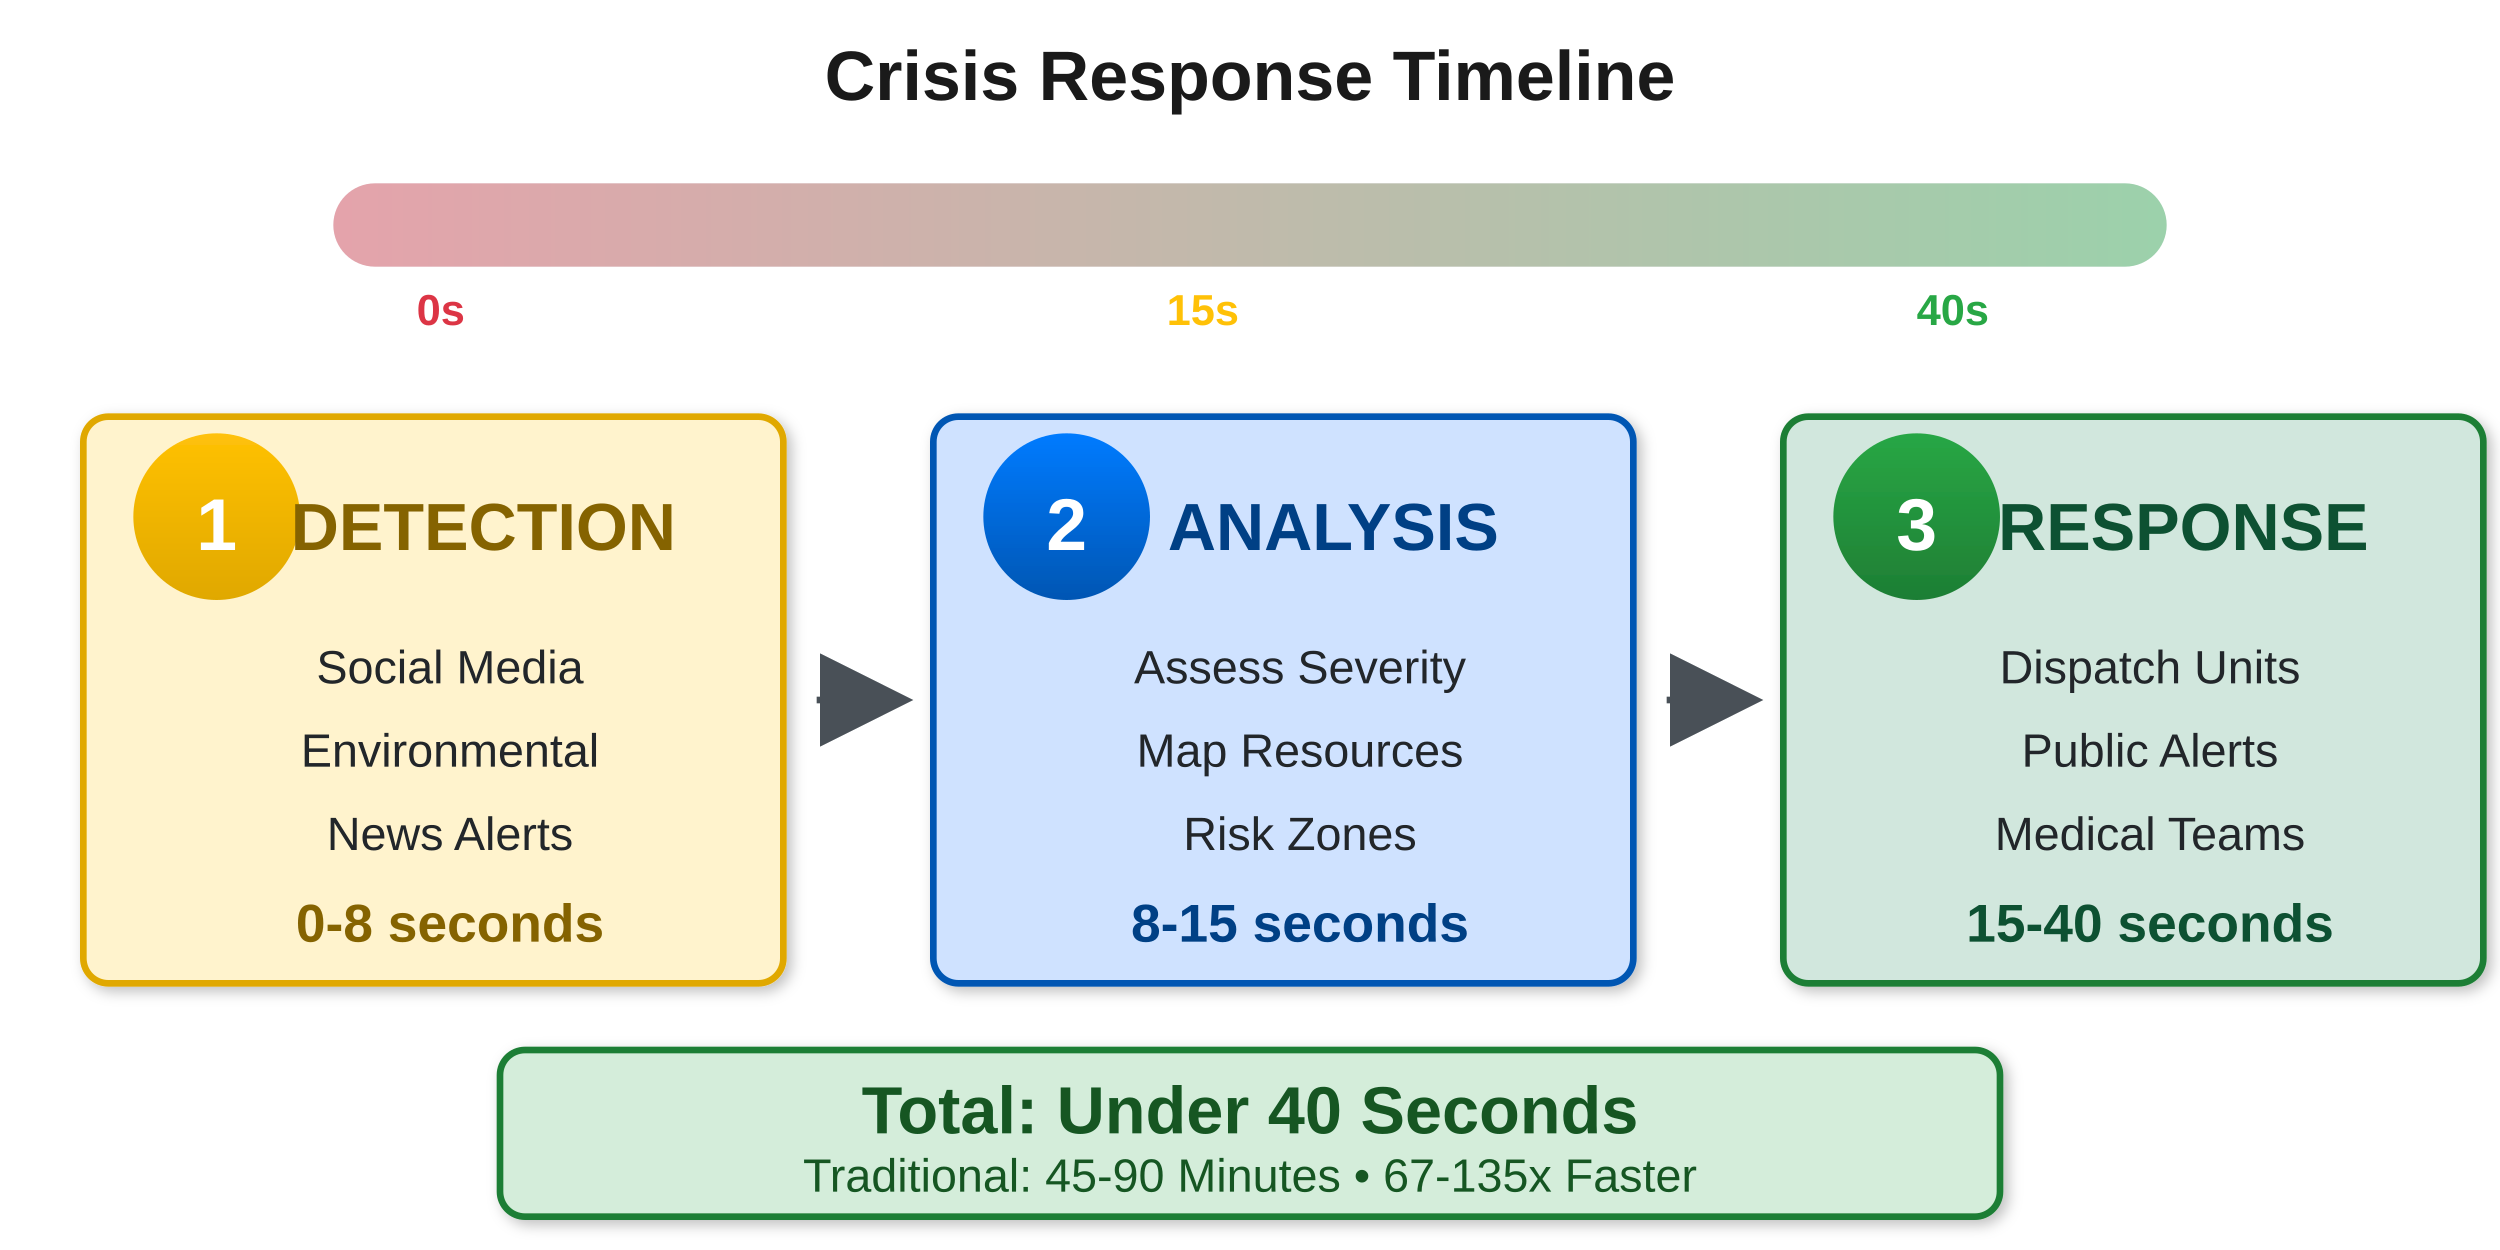
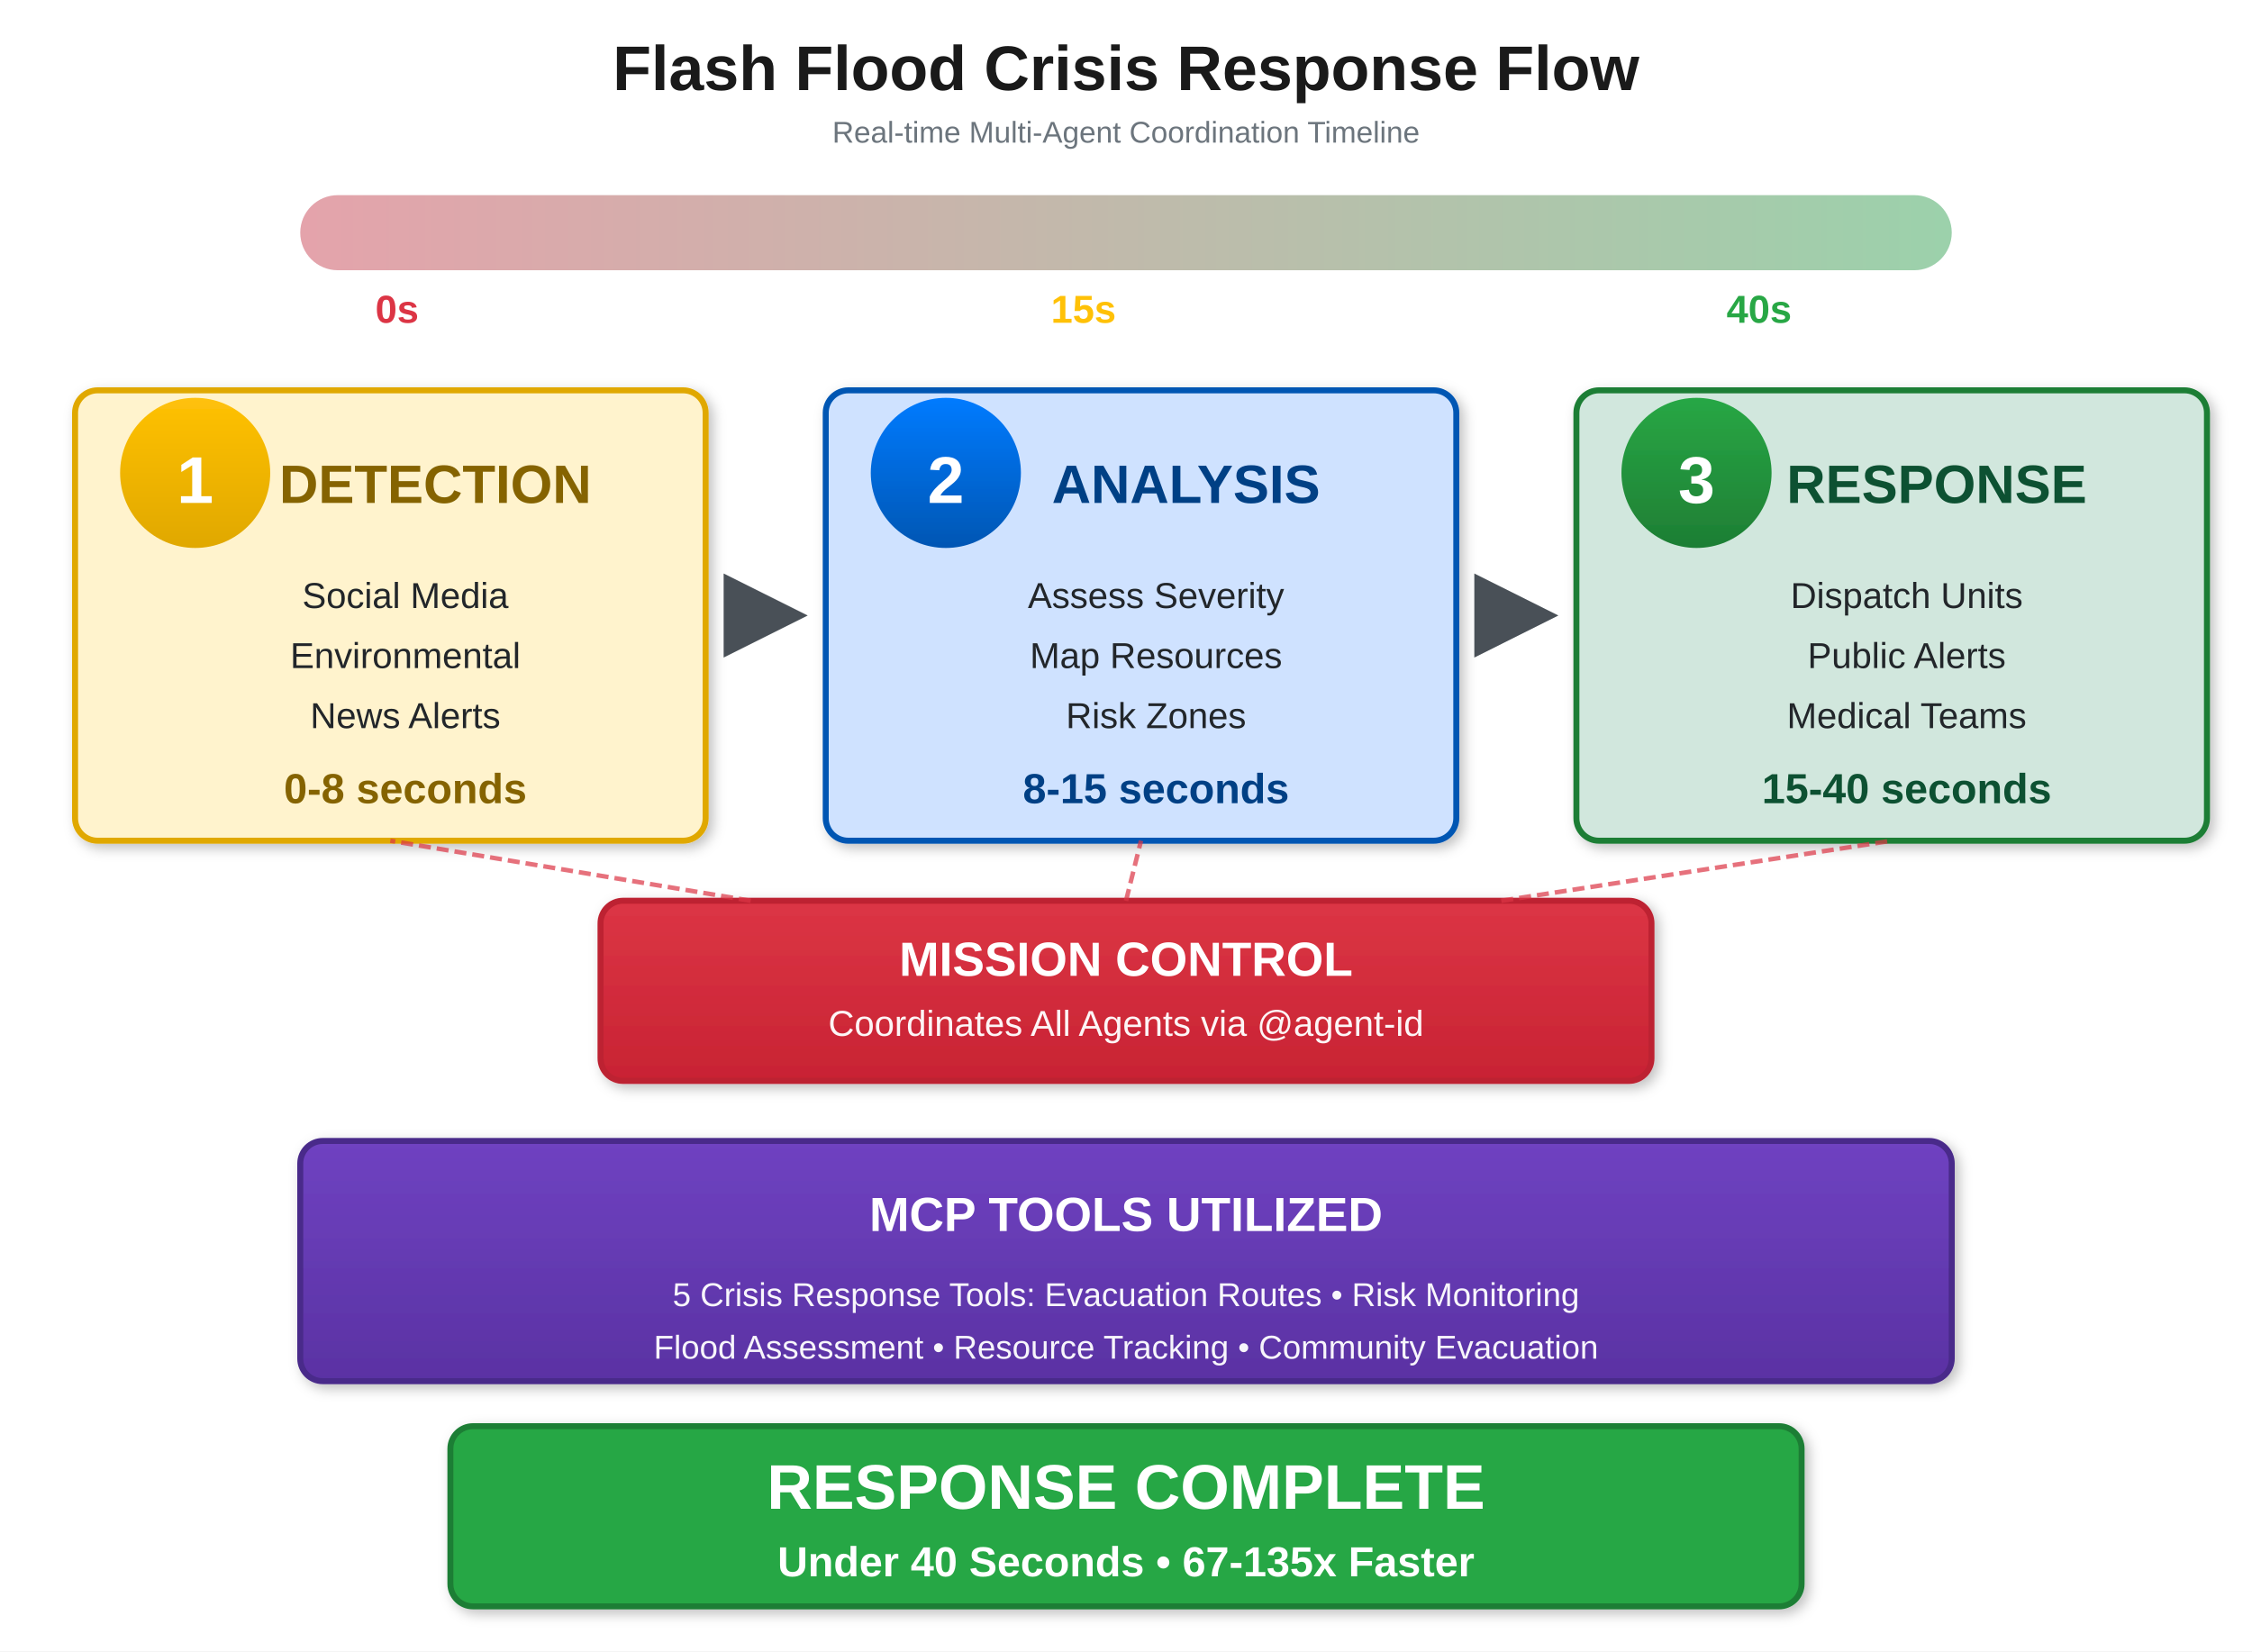
- <svg xmlns="http://www.w3.org/2000/svg" viewBox="0 0 1500 750">
+ <svg xmlns="http://www.w3.org/2000/svg" viewBox="0 0 1500 1100">
  <defs>
    <filter id="shadow" x="-50%" y="-50%" width="200%" height="200%">
      <feGaussianBlur in="SourceAlpha" stdDeviation="4" />
      <feOffset dx="3" dy="3" result="offsetblur" />
      <feComponentTransfer>
        <feFuncA type="linear" slope="0.25" />
      </feComponentTransfer>
      <feMerge>
        <feMergeNode />
        <feMergeNode in="SourceGraphic" />
      </feMerge>
    </filter>
    <marker id="arrow" markerWidth="14" markerHeight="14" refX="12" refY="7" orient="auto">
      <polygon points="0 0, 14 7, 0 14" fill="#495057" />
    </marker>
    <linearGradient id="timeGrad" x1="0%" y1="0%" x2="100%" y2="0%">
      <stop offset="0%" style="stop-color:#dc3545;stop-opacity:0.4" />
      <stop offset="100%" style="stop-color:#28a745;stop-opacity:0.4" />
    </linearGradient>
    <linearGradient id="detectionGrad" x1="0%" y1="0%" x2="0%" y2="100%">
      <stop offset="0%" style="stop-color:#ffc107;stop-opacity:1" />
      <stop offset="100%" style="stop-color:#e0a800;stop-opacity:1" />
    </linearGradient>
    <linearGradient id="analysisGrad" x1="0%" y1="0%" x2="0%" y2="100%">
      <stop offset="0%" style="stop-color:#007bff;stop-opacity:1" />
      <stop offset="100%" style="stop-color:#0056b3;stop-opacity:1" />
    </linearGradient>
    <linearGradient id="responseGrad" x1="0%" y1="0%" x2="0%" y2="100%">
      <stop offset="0%" style="stop-color:#28a745;stop-opacity:1" />
      <stop offset="100%" style="stop-color:#1e7e34;stop-opacity:1" />
    </linearGradient>
+     <linearGradient id="commandGrad" x1="0%" y1="0%" x2="0%" y2="100%">
+       <stop offset="0%" style="stop-color:#dc3545;stop-opacity:1" />
+       <stop offset="100%" style="stop-color:#c82333;stop-opacity:1" />
+     </linearGradient>
+     <linearGradient id="mcpGrad" x1="0%" y1="0%" x2="0%" y2="100%">
+       <stop offset="0%" style="stop-color:#6f42c1;stop-opacity:1" />
+       <stop offset="100%" style="stop-color:#5a32a3;stop-opacity:1" />
+     </linearGradient>
  </defs>
-   <rect width="1500" height="750" fill="#ffffff" />
+   <rect width="1500" height="1100" fill="#ffffff" />
  <text x="750" y="60" font-family="Arial, sans-serif" font-size="42" font-weight="bold" text-anchor="middle" fill="#1a1a1a">
-     Crisis Response Timeline
+     Flash Flood Crisis Response Flow
  </text>
-   <rect x="200" y="110" width="1100" height="50" rx="25" fill="#e9ecef" />
-   <rect x="200" y="110" width="1100" height="50" rx="25" fill="url(#timeGrad)" />
-   <text x="250" y="195" font-family="Arial, sans-serif" font-size="26" font-weight="bold" fill="#dc3545">0s</text>
-   <text x="700" y="195" font-family="Arial, sans-serif" font-size="26" font-weight="bold" fill="#ffc107">15s</text>
-   <text x="1150" y="195" font-family="Arial, sans-serif" font-size="26" font-weight="bold" fill="#28a745">40s</text>
+   <text x="750" y="95" font-family="Arial, sans-serif" font-size="20" text-anchor="middle" fill="#6c757d">
+     Real-time Multi-Agent Coordination Timeline
+   </text>
+   <rect x="200" y="130" width="1100" height="50" rx="25" fill="#e9ecef" />
+   <rect x="200" y="130" width="1100" height="50" rx="25" fill="url(#timeGrad)" />
+   <text x="250" y="215" font-family="Arial, sans-serif" font-size="26" font-weight="bold" fill="#dc3545">0s</text>
+   <text x="700" y="215" font-family="Arial, sans-serif" font-size="26" font-weight="bold" fill="#ffc107">15s</text>
+   <text x="1150" y="215" font-family="Arial, sans-serif" font-size="26" font-weight="bold" fill="#28a745">40s</text>
  <g filter="url(#shadow)">
-     <rect x="50" y="250" width="420" height="340" rx="15" fill="#fff3cd" stroke="#e0a800" stroke-width="4" />
-     <circle cx="130" cy="310" r="50" fill="url(#detectionGrad)" />
-     <text x="130" y="330" font-family="Arial, sans-serif" font-size="44" font-weight="bold" text-anchor="middle" fill="white">1</text>
-     <text x="290" y="330" font-family="Arial, sans-serif" font-size="40" font-weight="bold" text-anchor="middle" fill="#856404">
+     <rect x="50" y="260" width="420" height="300" rx="15" fill="#fff3cd" stroke="#e0a800" stroke-width="4" />
+     <circle cx="130" cy="315" r="50" fill="url(#detectionGrad)" />
+     <text x="130" y="335" font-family="Arial, sans-serif" font-size="44" font-weight="bold" text-anchor="middle" fill="white">1</text>
+     <text x="290" y="335" font-family="Arial, sans-serif" font-size="36" font-weight="bold" text-anchor="middle" fill="#856404">
      DETECTION
    </text>
-     <text x="270" y="410" font-family="Arial, sans-serif" font-size="28" text-anchor="middle" fill="#212529">
+     <text x="270" y="405" font-family="Arial, sans-serif" font-size="24" text-anchor="middle" fill="#212529">
      Social Media
    </text>
-     <text x="270" y="460" font-family="Arial, sans-serif" font-size="28" text-anchor="middle" fill="#212529">
+     <text x="270" y="445" font-family="Arial, sans-serif" font-size="24" text-anchor="middle" fill="#212529">
      Environmental
    </text>
-     <text x="270" y="510" font-family="Arial, sans-serif" font-size="28" text-anchor="middle" fill="#212529">
+     <text x="270" y="485" font-family="Arial, sans-serif" font-size="24" text-anchor="middle" fill="#212529">
      News Alerts
    </text>
-     <text x="270" y="565" font-family="Arial, sans-serif" font-size="32" font-weight="bold" text-anchor="middle" fill="#856404">
+     <text x="270" y="535" font-family="Arial, sans-serif" font-size="28" font-weight="bold" text-anchor="middle" fill="#856404">
      0-8 seconds
    </text>
  </g>
-   <line x1="490" y1="420" x2="540" y2="420" stroke="#495057" stroke-width="4" marker-end="url(#arrow)" />
+   <line x1="490" y1="410" x2="530" y2="410" stroke="#495057" stroke-width="4" marker-end="url(#arrow)" />
  <g filter="url(#shadow)">
-     <rect x="560" y="250" width="420" height="340" rx="15" fill="#cfe2ff" stroke="#0056b3" stroke-width="4" />
-     <circle cx="640" cy="310" r="50" fill="url(#analysisGrad)" />
-     <text x="640" y="330" font-family="Arial, sans-serif" font-size="44" font-weight="bold" text-anchor="middle" fill="white">2</text>
-     <text x="800" y="330" font-family="Arial, sans-serif" font-size="40" font-weight="bold" text-anchor="middle" fill="#004085">
+     <rect x="550" y="260" width="420" height="300" rx="15" fill="#cfe2ff" stroke="#0056b3" stroke-width="4" />
+     <circle cx="630" cy="315" r="50" fill="url(#analysisGrad)" />
+     <text x="630" y="335" font-family="Arial, sans-serif" font-size="44" font-weight="bold" text-anchor="middle" fill="white">2</text>
+     <text x="790" y="335" font-family="Arial, sans-serif" font-size="36" font-weight="bold" text-anchor="middle" fill="#004085">
      ANALYSIS
    </text>
-     <text x="780" y="410" font-family="Arial, sans-serif" font-size="28" text-anchor="middle" fill="#212529">
+     <text x="770" y="405" font-family="Arial, sans-serif" font-size="24" text-anchor="middle" fill="#212529">
      Assess Severity
    </text>
-     <text x="780" y="460" font-family="Arial, sans-serif" font-size="28" text-anchor="middle" fill="#212529">
+     <text x="770" y="445" font-family="Arial, sans-serif" font-size="24" text-anchor="middle" fill="#212529">
      Map Resources
    </text>
-     <text x="780" y="510" font-family="Arial, sans-serif" font-size="28" text-anchor="middle" fill="#212529">
+     <text x="770" y="485" font-family="Arial, sans-serif" font-size="24" text-anchor="middle" fill="#212529">
      Risk Zones
    </text>
-     <text x="780" y="565" font-family="Arial, sans-serif" font-size="32" font-weight="bold" text-anchor="middle" fill="#004085">
+     <text x="770" y="535" font-family="Arial, sans-serif" font-size="28" font-weight="bold" text-anchor="middle" fill="#004085">
      8-15 seconds
    </text>
  </g>
-   <line x1="1000" y1="420" x2="1050" y2="420" stroke="#495057" stroke-width="4" marker-end="url(#arrow)" />
+   <line x1="990" y1="410" x2="1030" y2="410" stroke="#495057" stroke-width="4" marker-end="url(#arrow)" />
  <g filter="url(#shadow)">
-     <rect x="1070" y="250" width="420" height="340" rx="15" fill="#d1e7dd" stroke="#1e7e34" stroke-width="4" />
-     <circle cx="1150" cy="310" r="50" fill="url(#responseGrad)" />
-     <text x="1150" y="330" font-family="Arial, sans-serif" font-size="44" font-weight="bold" text-anchor="middle" fill="white">3</text>
-     <text x="1310" y="330" font-family="Arial, sans-serif" font-size="40" font-weight="bold" text-anchor="middle" fill="#0f5132">
+     <rect x="1050" y="260" width="420" height="300" rx="15" fill="#d1e7dd" stroke="#1e7e34" stroke-width="4" />
+     <circle cx="1130" cy="315" r="50" fill="url(#responseGrad)" />
+     <text x="1130" y="335" font-family="Arial, sans-serif" font-size="44" font-weight="bold" text-anchor="middle" fill="white">3</text>
+     <text x="1290" y="335" font-family="Arial, sans-serif" font-size="36" font-weight="bold" text-anchor="middle" fill="#0f5132">
      RESPONSE
    </text>
-     <text x="1290" y="410" font-family="Arial, sans-serif" font-size="28" text-anchor="middle" fill="#212529">
+     <text x="1270" y="405" font-family="Arial, sans-serif" font-size="24" text-anchor="middle" fill="#212529">
      Dispatch Units
    </text>
-     <text x="1290" y="460" font-family="Arial, sans-serif" font-size="28" text-anchor="middle" fill="#212529">
+     <text x="1270" y="445" font-family="Arial, sans-serif" font-size="24" text-anchor="middle" fill="#212529">
      Public Alerts
    </text>
-     <text x="1290" y="510" font-family="Arial, sans-serif" font-size="28" text-anchor="middle" fill="#212529">
+     <text x="1270" y="485" font-family="Arial, sans-serif" font-size="24" text-anchor="middle" fill="#212529">
      Medical Teams
    </text>
-     <text x="1290" y="565" font-family="Arial, sans-serif" font-size="32" font-weight="bold" text-anchor="middle" fill="#0f5132">
+     <text x="1270" y="535" font-family="Arial, sans-serif" font-size="28" font-weight="bold" text-anchor="middle" fill="#0f5132">
      15-40 seconds
    </text>
  </g>
  <g filter="url(#shadow)">
-     <rect x="300" y="630" width="900" height="100" rx="15" fill="#d4edda" stroke="#1e7e34" stroke-width="4" />
-     <text x="750" y="680" font-family="Arial, sans-serif" font-size="40" font-weight="bold" text-anchor="middle" fill="#155724">
-       Total: Under 40 Seconds
+     <rect x="400" y="600" width="700" height="120" rx="15" fill="url(#commandGrad)" stroke="#bd2130" stroke-width="4" />
+     <text x="750" y="650" font-family="Arial, sans-serif" font-size="32" font-weight="bold" text-anchor="middle" fill="white">
+       MISSION CONTROL
    </text>
-     <text x="750" y="715" font-family="Arial, sans-serif" font-size="28" text-anchor="middle" fill="#155724">
-       Traditional: 45-90 Minutes  •  67-135x Faster
+     <text x="750" y="690" font-family="Arial, sans-serif" font-size="24" text-anchor="middle" fill="rgba(255,255,255,0.95)">
+       Coordinates All Agents via @agent-id
+     </text>
+   </g>
+   <line x1="500" y1="600" x2="260" y2="560" stroke="#dc3545" stroke-width="3" stroke-dasharray="8,4" opacity="0.7" />
+   <line x1="750" y1="600" x2="760" y2="560" stroke="#dc3545" stroke-width="3" stroke-dasharray="8,4" opacity="0.7" />
+   <line x1="1000" y1="600" x2="1260" y2="560" stroke="#dc3545" stroke-width="3" stroke-dasharray="8,4" opacity="0.7" />
+   <g filter="url(#shadow)">
+     <rect x="200" y="760" width="1100" height="160" rx="15" fill="url(#mcpGrad)" stroke="#4a2a8a" stroke-width="4" />
+     <text x="750" y="820" font-family="Arial, sans-serif" font-size="32" font-weight="bold" text-anchor="middle" fill="white">
+       MCP TOOLS UTILIZED
+     </text>
+     <text x="750" y="870" font-family="Arial, sans-serif" font-size="22" text-anchor="middle" fill="rgba(255,255,255,0.95)">
+       5 Crisis Response Tools: Evacuation Routes • Risk Monitoring
+     </text>
+     <text x="750" y="905" font-family="Arial, sans-serif" font-size="22" text-anchor="middle" fill="rgba(255,255,255,0.95)">
+       Flood Assessment • Resource Tracking • Community Evacuation
+     </text>
+   </g>
+   <g filter="url(#shadow)">
+     <rect x="300" y="950" width="900" height="120" rx="15" fill="#28a745" stroke="#1e7e34" stroke-width="4" />
+     <text x="750" y="1005" font-family="Arial, sans-serif" font-size="42" font-weight="bold" text-anchor="middle" fill="white">
+       RESPONSE COMPLETE
+     </text>
+     <text x="750" y="1050" font-family="Arial, sans-serif" font-size="28" font-weight="600" text-anchor="middle" fill="white">
+       Under 40 Seconds • 67-135x Faster
    </text>
  </g>
</svg>
